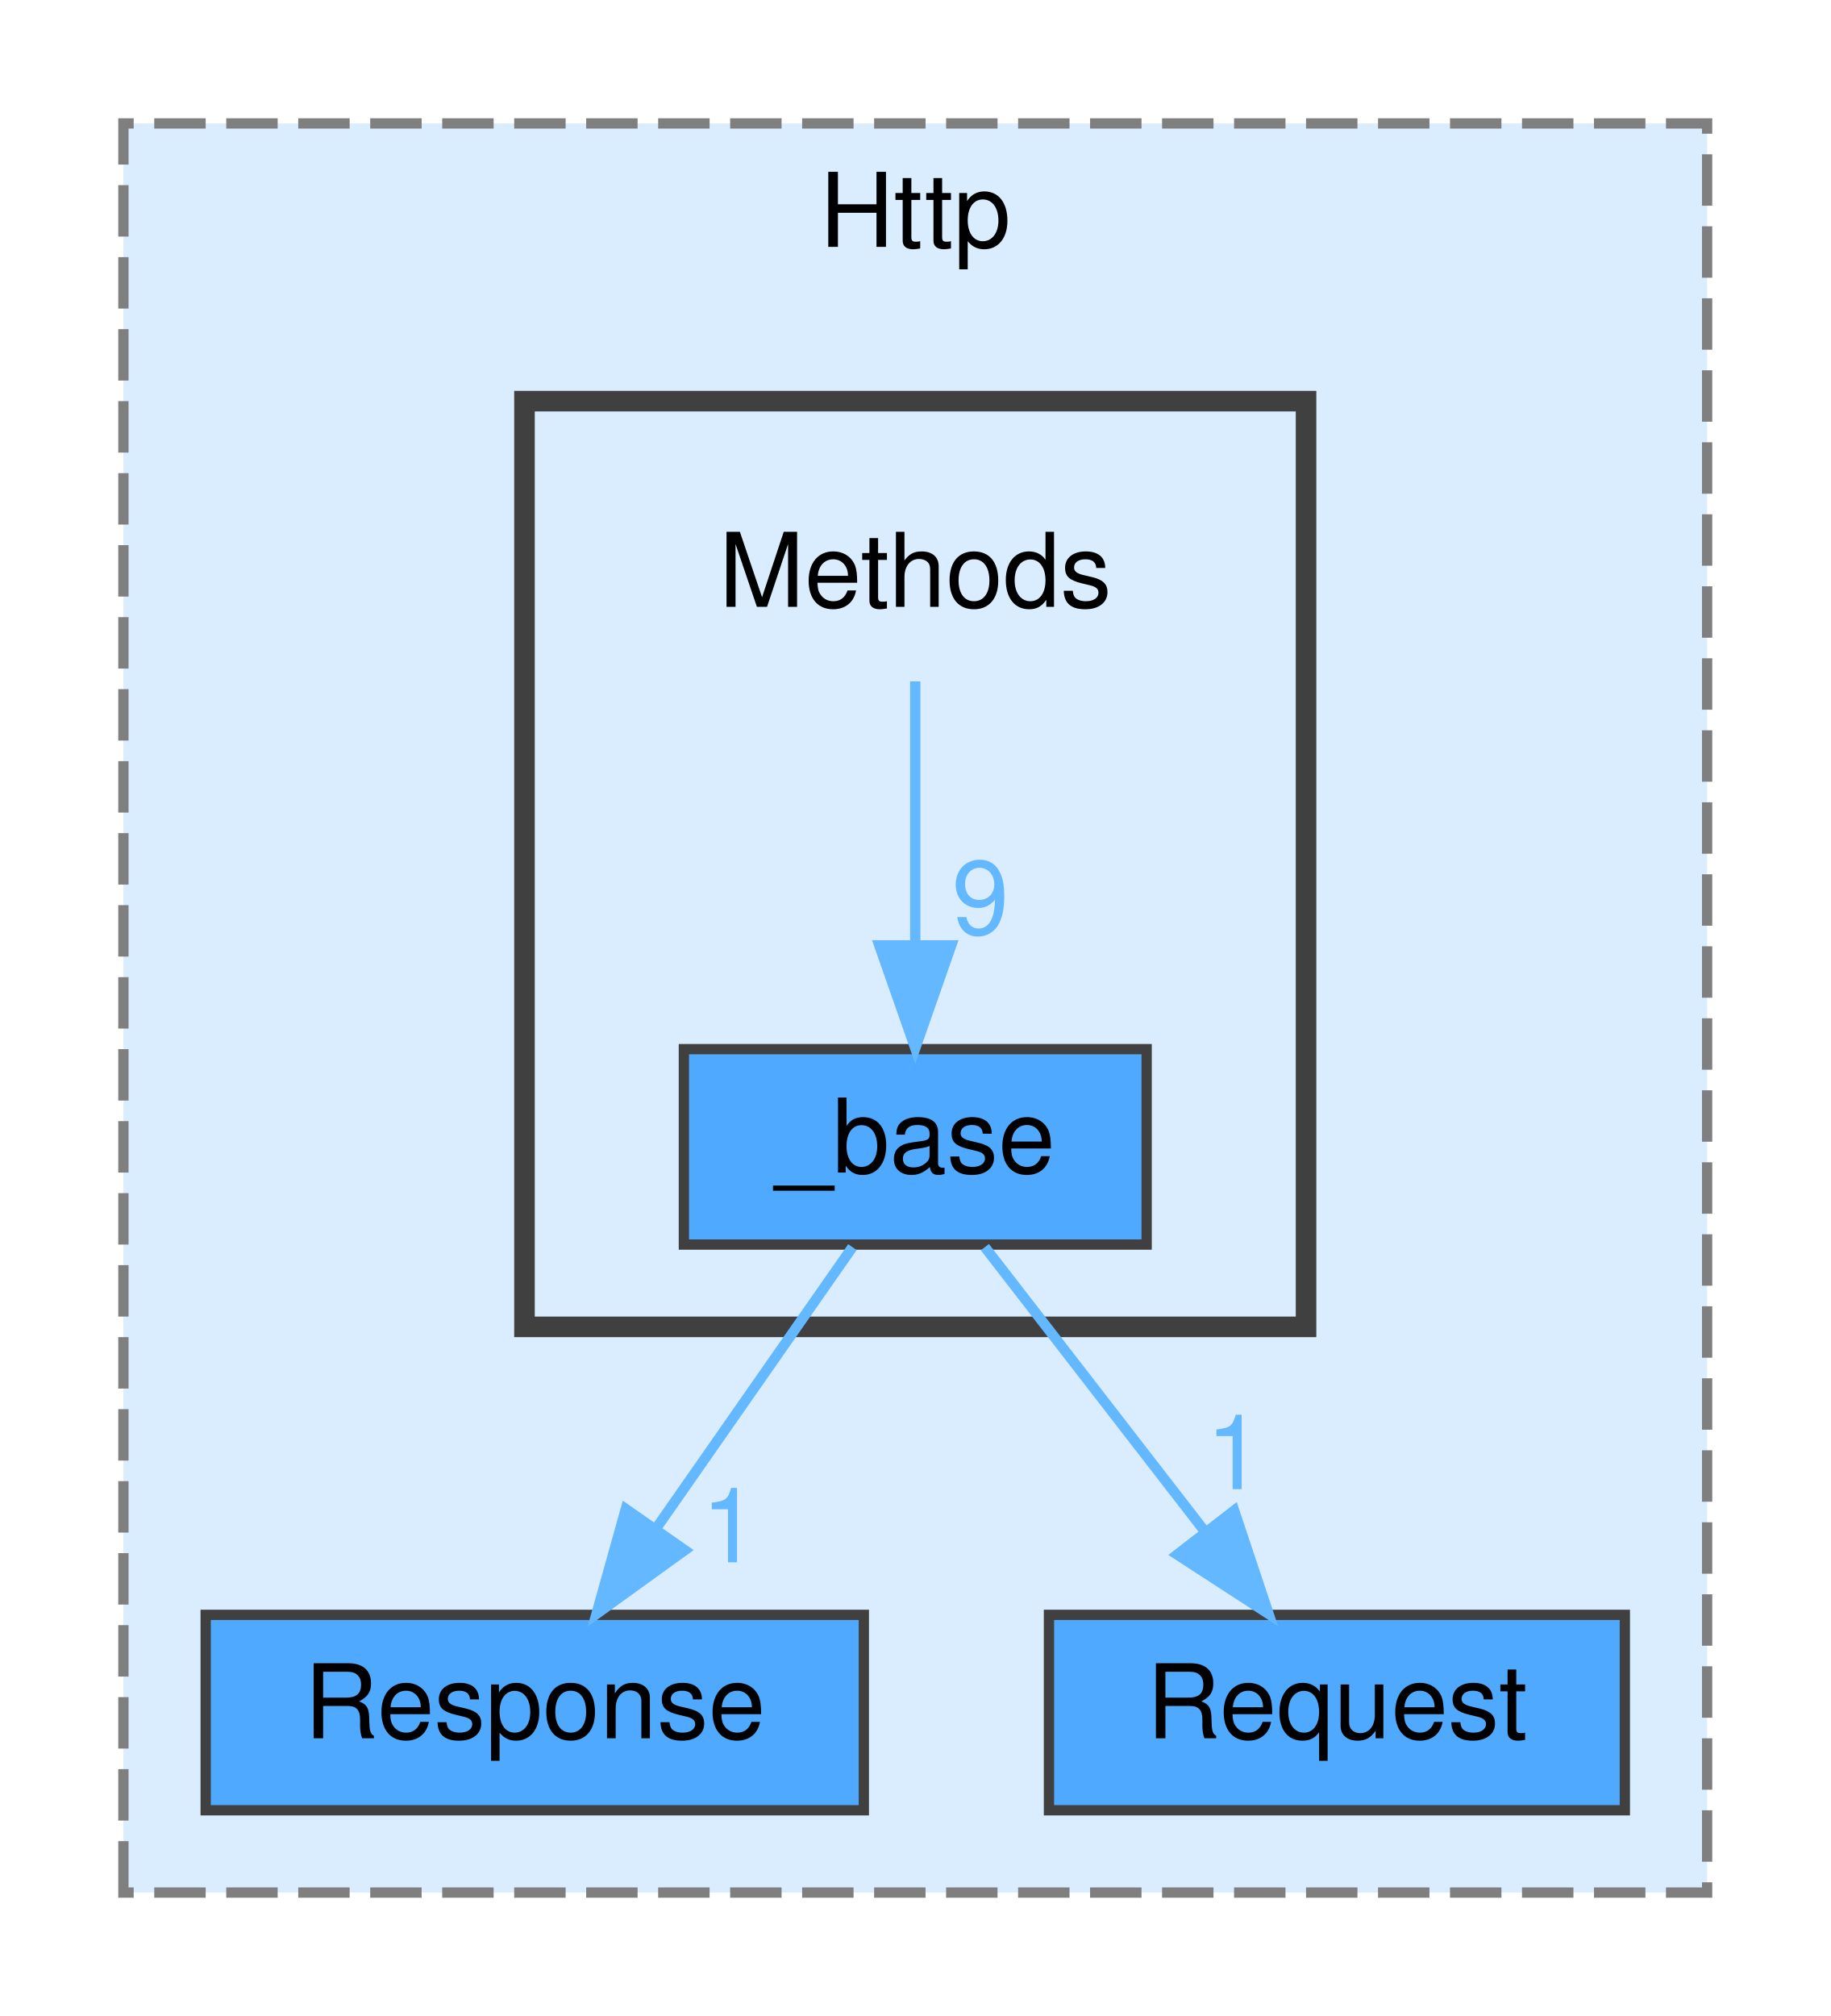
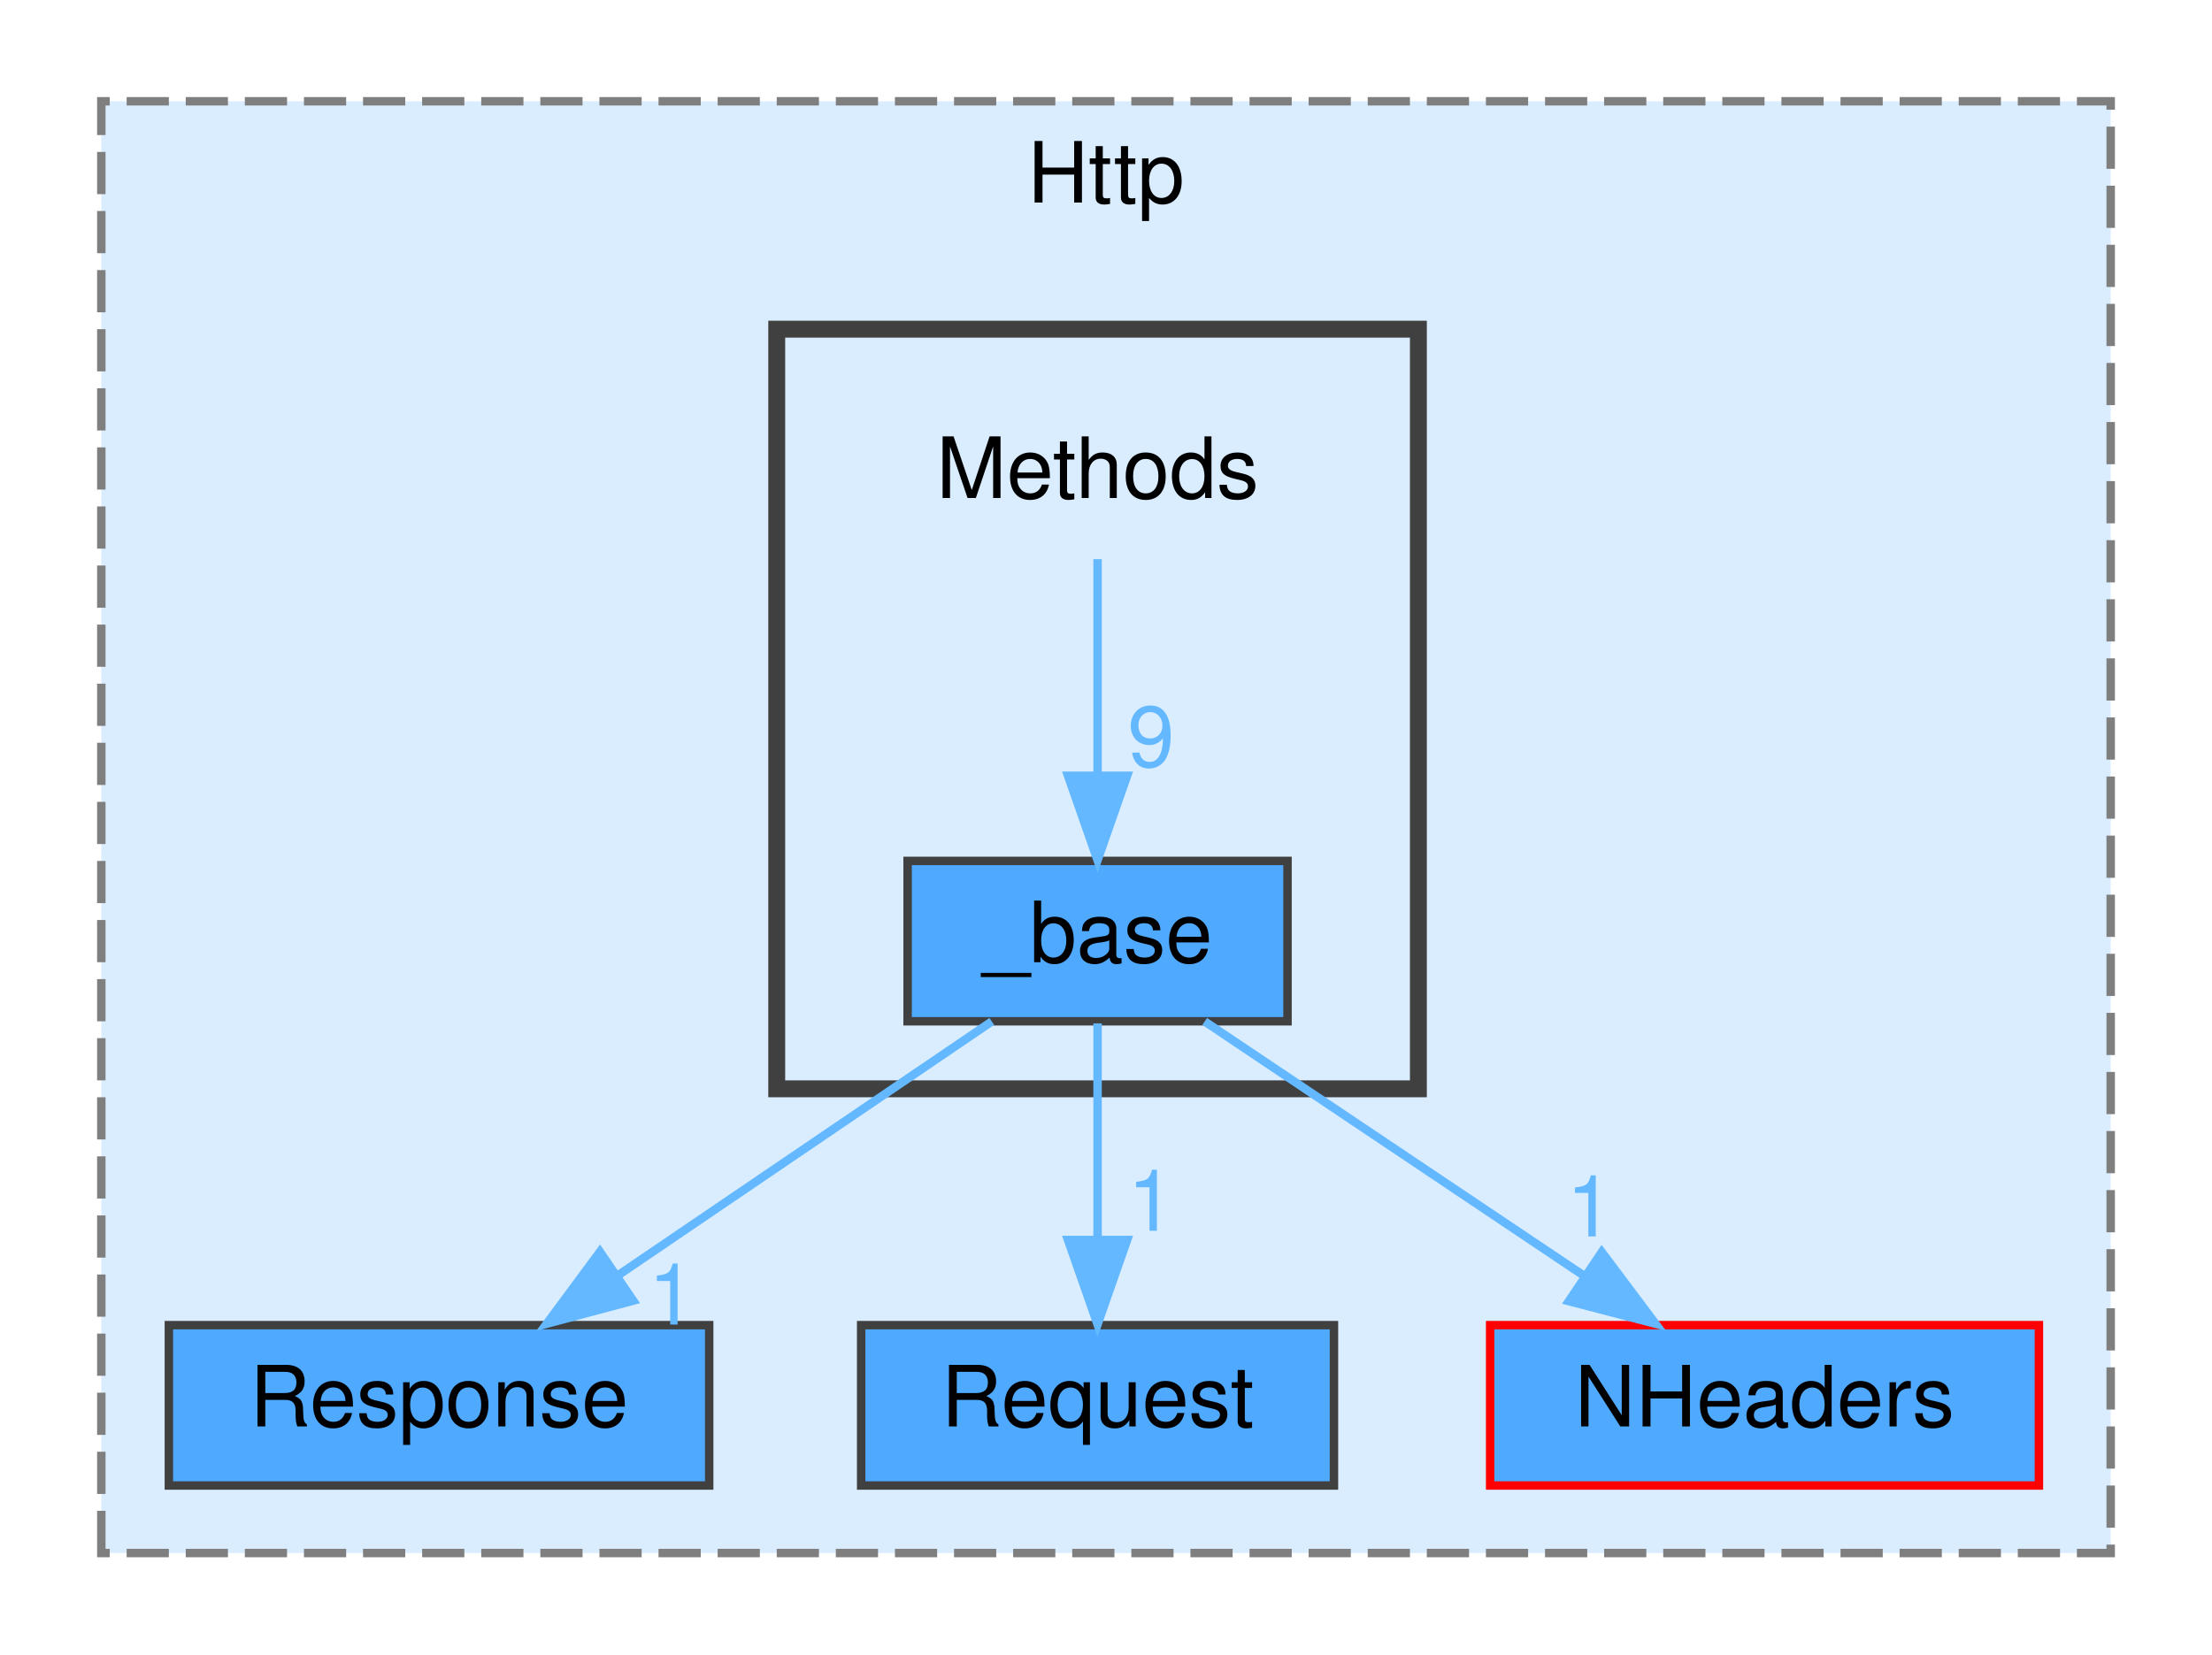
- <svg xmlns="http://www.w3.org/2000/svg" xmlns:xlink="http://www.w3.org/1999/xlink" width="178pt" height="196pt" viewBox="0.00 0.00 178.00 196.00">
+ <svg xmlns="http://www.w3.org/2000/svg" xmlns:xlink="http://www.w3.org/1999/xlink" width="262pt" height="196pt" viewBox="0.00 0.00 262.00 196.00">
  <g id="graph0" class="graph" transform="scale(1 1) rotate(0) translate(4 192)">
    <g id="clust1" class="cluster">
      <g id="a_clust1">
        <a xlink:href="dir_41cc9e0bb4f1115e1fe2e2758d2bc168.html" target="_top" xlink:title="Http">
-           <polygon fill="#daedff" stroke="#7f7f7f" stroke-dasharray="5,2" points="8,-8 8,-180 162,-180 162,-8 8,-8" />
-           <text text-anchor="middle" x="85" y="-168" font-family="Helvetica,sans-Serif" font-size="10.00">Http</text>
+           <polygon fill="#daedff" stroke="#7f7f7f" stroke-dasharray="5,2" points="8,-8 8,-180 246,-180 246,-8 8,-8" />
+           <text text-anchor="middle" x="127" y="-168" font-family="Helvetica,sans-Serif" font-size="10.00">Http</text>
        </a>
      </g>
    </g>
    <g id="clust2" class="cluster">
      <g id="a_clust2">
        <a xlink:href="dir_09d6a22b96cbdd451a8a41c9804b07f2.html" target="_top">
-           <polygon fill="#daedff" stroke="#404040" stroke-width="2" points="47,-63 47,-153 123,-153 123,-63 47,-63" />
+           <polygon fill="#daedff" stroke="#404040" stroke-width="2" points="88,-63 88,-153 164,-153 164,-63 88,-63" />
        </a>
      </g>
    </g>
    <g id="node1" class="node">
      <g id="a_node1">
        <a xlink:href="dir_2b930848939edf81047ea3b73a2c6d36.html" target="_top" xlink:title="Response">
          <polygon fill="#4ea9ff" stroke="#404040" points="80,-35 16,-35 16,-16 80,-16 80,-35" />
          <text text-anchor="middle" x="48" y="-23" font-family="Helvetica,sans-Serif" font-size="10.00">Response</text>
        </a>
      </g>
    </g>
    <g id="node2" class="node">
      <g id="a_node2">
        <a xlink:href="dir_2e6b931faf85af8d43b2b55a026921d7.html" target="_top" xlink:title="Request">
          <polygon fill="#4ea9ff" stroke="#404040" points="154,-35 98,-35 98,-16 154,-16 154,-35" />
          <text text-anchor="middle" x="126" y="-23" font-family="Helvetica,sans-Serif" font-size="10.00">Request</text>
        </a>
      </g>
    </g>
    <g id="node3" class="node">
-       <text text-anchor="middle" x="85" y="-133" font-family="Helvetica,sans-Serif" font-size="10.00">Methods</text>
+       <g id="a_node3">
+         <a xlink:href="dir_608161aafd2af5389d03134ffea49c9f.html" target="_top" xlink:title="NHeaders">
+           <polygon fill="#4ea9ff" stroke="red" points="237.5,-35 172.5,-35 172.5,-16 237.5,-16 237.5,-35" />
+           <text text-anchor="middle" x="205" y="-23" font-family="Helvetica,sans-Serif" font-size="10.00">NHeaders</text>
+         </a>
+       </g>
    </g>
    <g id="node4" class="node">
-       <g id="a_node4">
+       <text text-anchor="middle" x="126" y="-133" font-family="Helvetica,sans-Serif" font-size="10.00">Methods</text>
+     </g>
+     <g id="node5" class="node">
+       <g id="a_node5">
        <a xlink:href="dir_89c63d373f4c9055d88d4b9aac460ae7.html" target="_top" xlink:title="_base">
-           <polygon fill="#4ea9ff" stroke="#404040" points="107.5,-90 62.5,-90 62.5,-71 107.5,-71 107.5,-90" />
-           <text text-anchor="middle" x="85" y="-78" font-family="Helvetica,sans-Serif" font-size="10.00">_base</text>
+           <polygon fill="#4ea9ff" stroke="#404040" points="148.5,-90 103.5,-90 103.5,-71 148.5,-71 148.5,-90" />
+           <text text-anchor="middle" x="126" y="-78" font-family="Helvetica,sans-Serif" font-size="10.00">_base</text>
        </a>
      </g>
    </g>
    <g id="edge1" class="edge">
      <g id="a_edge1">
-         <a xlink:href="dir_000004_000000.html" target="_top">
-           <path fill="none" stroke="#63b8ff" d="M85,-125.75C85,-118.8 85,-108.85 85,-100.13" />
-           <polygon fill="#63b8ff" stroke="#63b8ff" points="88.5,-100.09 85,-90.09 81.5,-100.09 88.5,-100.09" />
+         <a xlink:href="dir_000006_000000.html" target="_top">
+           <path fill="none" stroke="#63b8ff" d="M126,-125.75C126,-118.8 126,-108.85 126,-100.13" />
+           <polygon fill="#63b8ff" stroke="#63b8ff" points="129.5,-100.09 126,-90.09 122.5,-100.09 129.5,-100.09" />
        </a>
      </g>
      <g id="a_edge1-headlabel">
-         <a xlink:href="dir_000004_000000.html" target="_top" xlink:title="9">
-           <text text-anchor="middle" x="91.34" y="-101.18" font-family="Helvetica,sans-Serif" font-size="10.00" fill="#63b8ff">9</text>
+         <a xlink:href="dir_000006_000000.html" target="_top" xlink:title="9">
+           <text text-anchor="middle" x="132.34" y="-101.18" font-family="Helvetica,sans-Serif" font-size="10.00" fill="#63b8ff">9</text>
        </a>
      </g>
    </g>
    <g id="edge2" class="edge">
      <g id="a_edge2">
-         <a xlink:href="dir_000000_000008.html" target="_top">
-           <path fill="none" stroke="#63b8ff" d="M78.89,-70.75C73.72,-63.34 66.15,-52.5 59.81,-43.41" />
-           <polygon fill="#63b8ff" stroke="#63b8ff" points="62.59,-41.29 54,-35.09 56.85,-45.29 62.59,-41.29" />
+         <a xlink:href="dir_000000_000012.html" target="_top">
+           <path fill="none" stroke="#63b8ff" d="M113.47,-70.98C101.6,-62.92 83.54,-50.65 69.39,-41.03" />
+           <polygon fill="#63b8ff" stroke="#63b8ff" points="71,-37.9 60.76,-35.17 67.06,-43.69 71,-37.9" />
        </a>
      </g>
      <g id="a_edge2-headlabel">
-         <a xlink:href="dir_000000_000008.html" target="_top" xlink:title="1">
-           <text text-anchor="middle" x="66.98" y="-40.11" font-family="Helvetica,sans-Serif" font-size="10.00" fill="#63b8ff">1</text>
+         <a xlink:href="dir_000000_000012.html" target="_top" xlink:title="1">
+           <text text-anchor="middle" x="75.57" y="-35.07" font-family="Helvetica,sans-Serif" font-size="10.00" fill="#63b8ff">1</text>
        </a>
      </g>
    </g>
    <g id="edge3" class="edge">
      <g id="a_edge3">
-         <a xlink:href="dir_000000_000007.html" target="_top">
-           <path fill="none" stroke="#63b8ff" d="M91.77,-70.75C97.56,-63.26 106.06,-52.28 113.14,-43.13" />
-           <polygon fill="#63b8ff" stroke="#63b8ff" points="116.01,-45.14 119.36,-35.09 110.47,-40.86 116.01,-45.14" />
+         <a xlink:href="dir_000000_000011.html" target="_top">
+           <path fill="none" stroke="#63b8ff" d="M126,-70.75C126,-63.8 126,-53.85 126,-45.13" />
+           <polygon fill="#63b8ff" stroke="#63b8ff" points="129.5,-45.09 126,-35.09 122.5,-45.09 129.5,-45.09" />
        </a>
      </g>
      <g id="a_edge3-headlabel">
+         <a xlink:href="dir_000000_000011.html" target="_top" xlink:title="1">
+           <text text-anchor="middle" x="132.34" y="-46.18" font-family="Helvetica,sans-Serif" font-size="10.00" fill="#63b8ff">1</text>
+         </a>
+       </g>
+     </g>
+     <g id="edge4" class="edge">
+       <g id="a_edge4">
+         <a xlink:href="dir_000000_000007.html" target="_top">
+           <path fill="none" stroke="#63b8ff" d="M138.69,-70.98C150.83,-62.84 169.36,-50.41 183.75,-40.76" />
+           <polygon fill="#63b8ff" stroke="#63b8ff" points="185.72,-43.65 192.08,-35.17 181.82,-37.84 185.72,-43.65" />
+         </a>
+       </g>
+       <g id="a_edge4-headlabel">
        <a xlink:href="dir_000000_000007.html" target="_top" xlink:title="1">
-           <text text-anchor="middle" x="116.05" y="-47.22" font-family="Helvetica,sans-Serif" font-size="10.00" fill="#63b8ff">1</text>
+           <text text-anchor="middle" x="184.32" y="-45.51" font-family="Helvetica,sans-Serif" font-size="10.00" fill="#63b8ff">1</text>
        </a>
      </g>
    </g>
  </g>
</svg>
